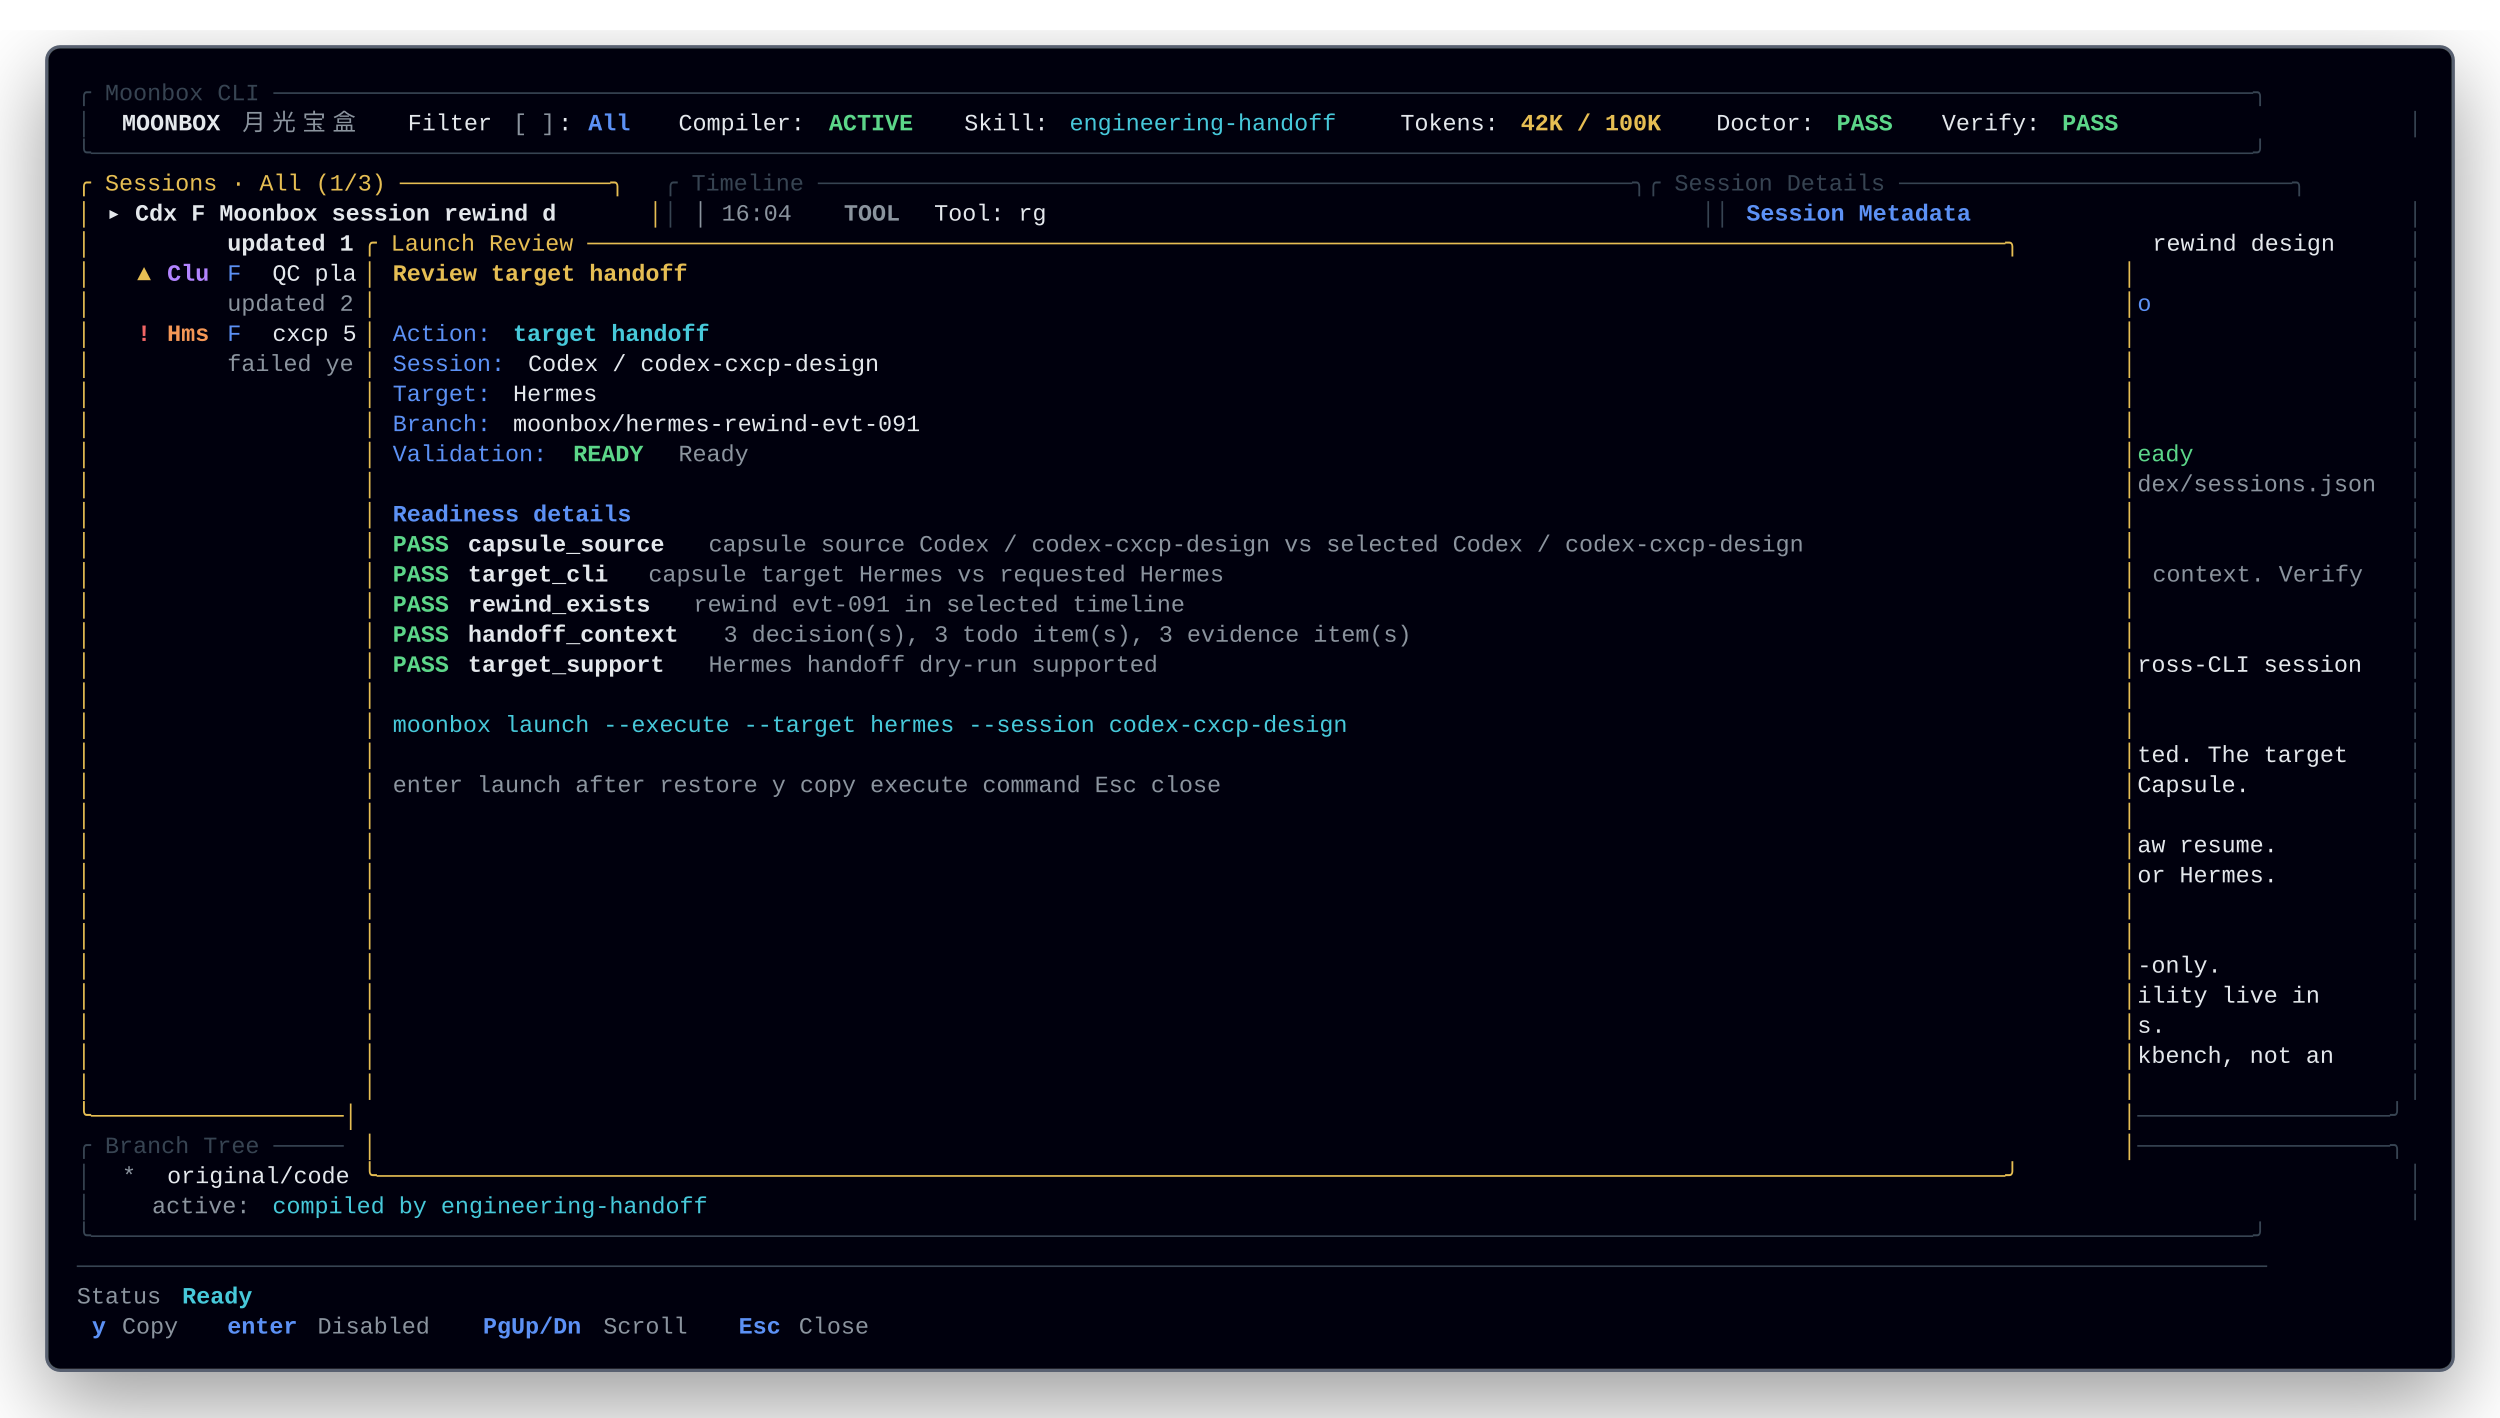
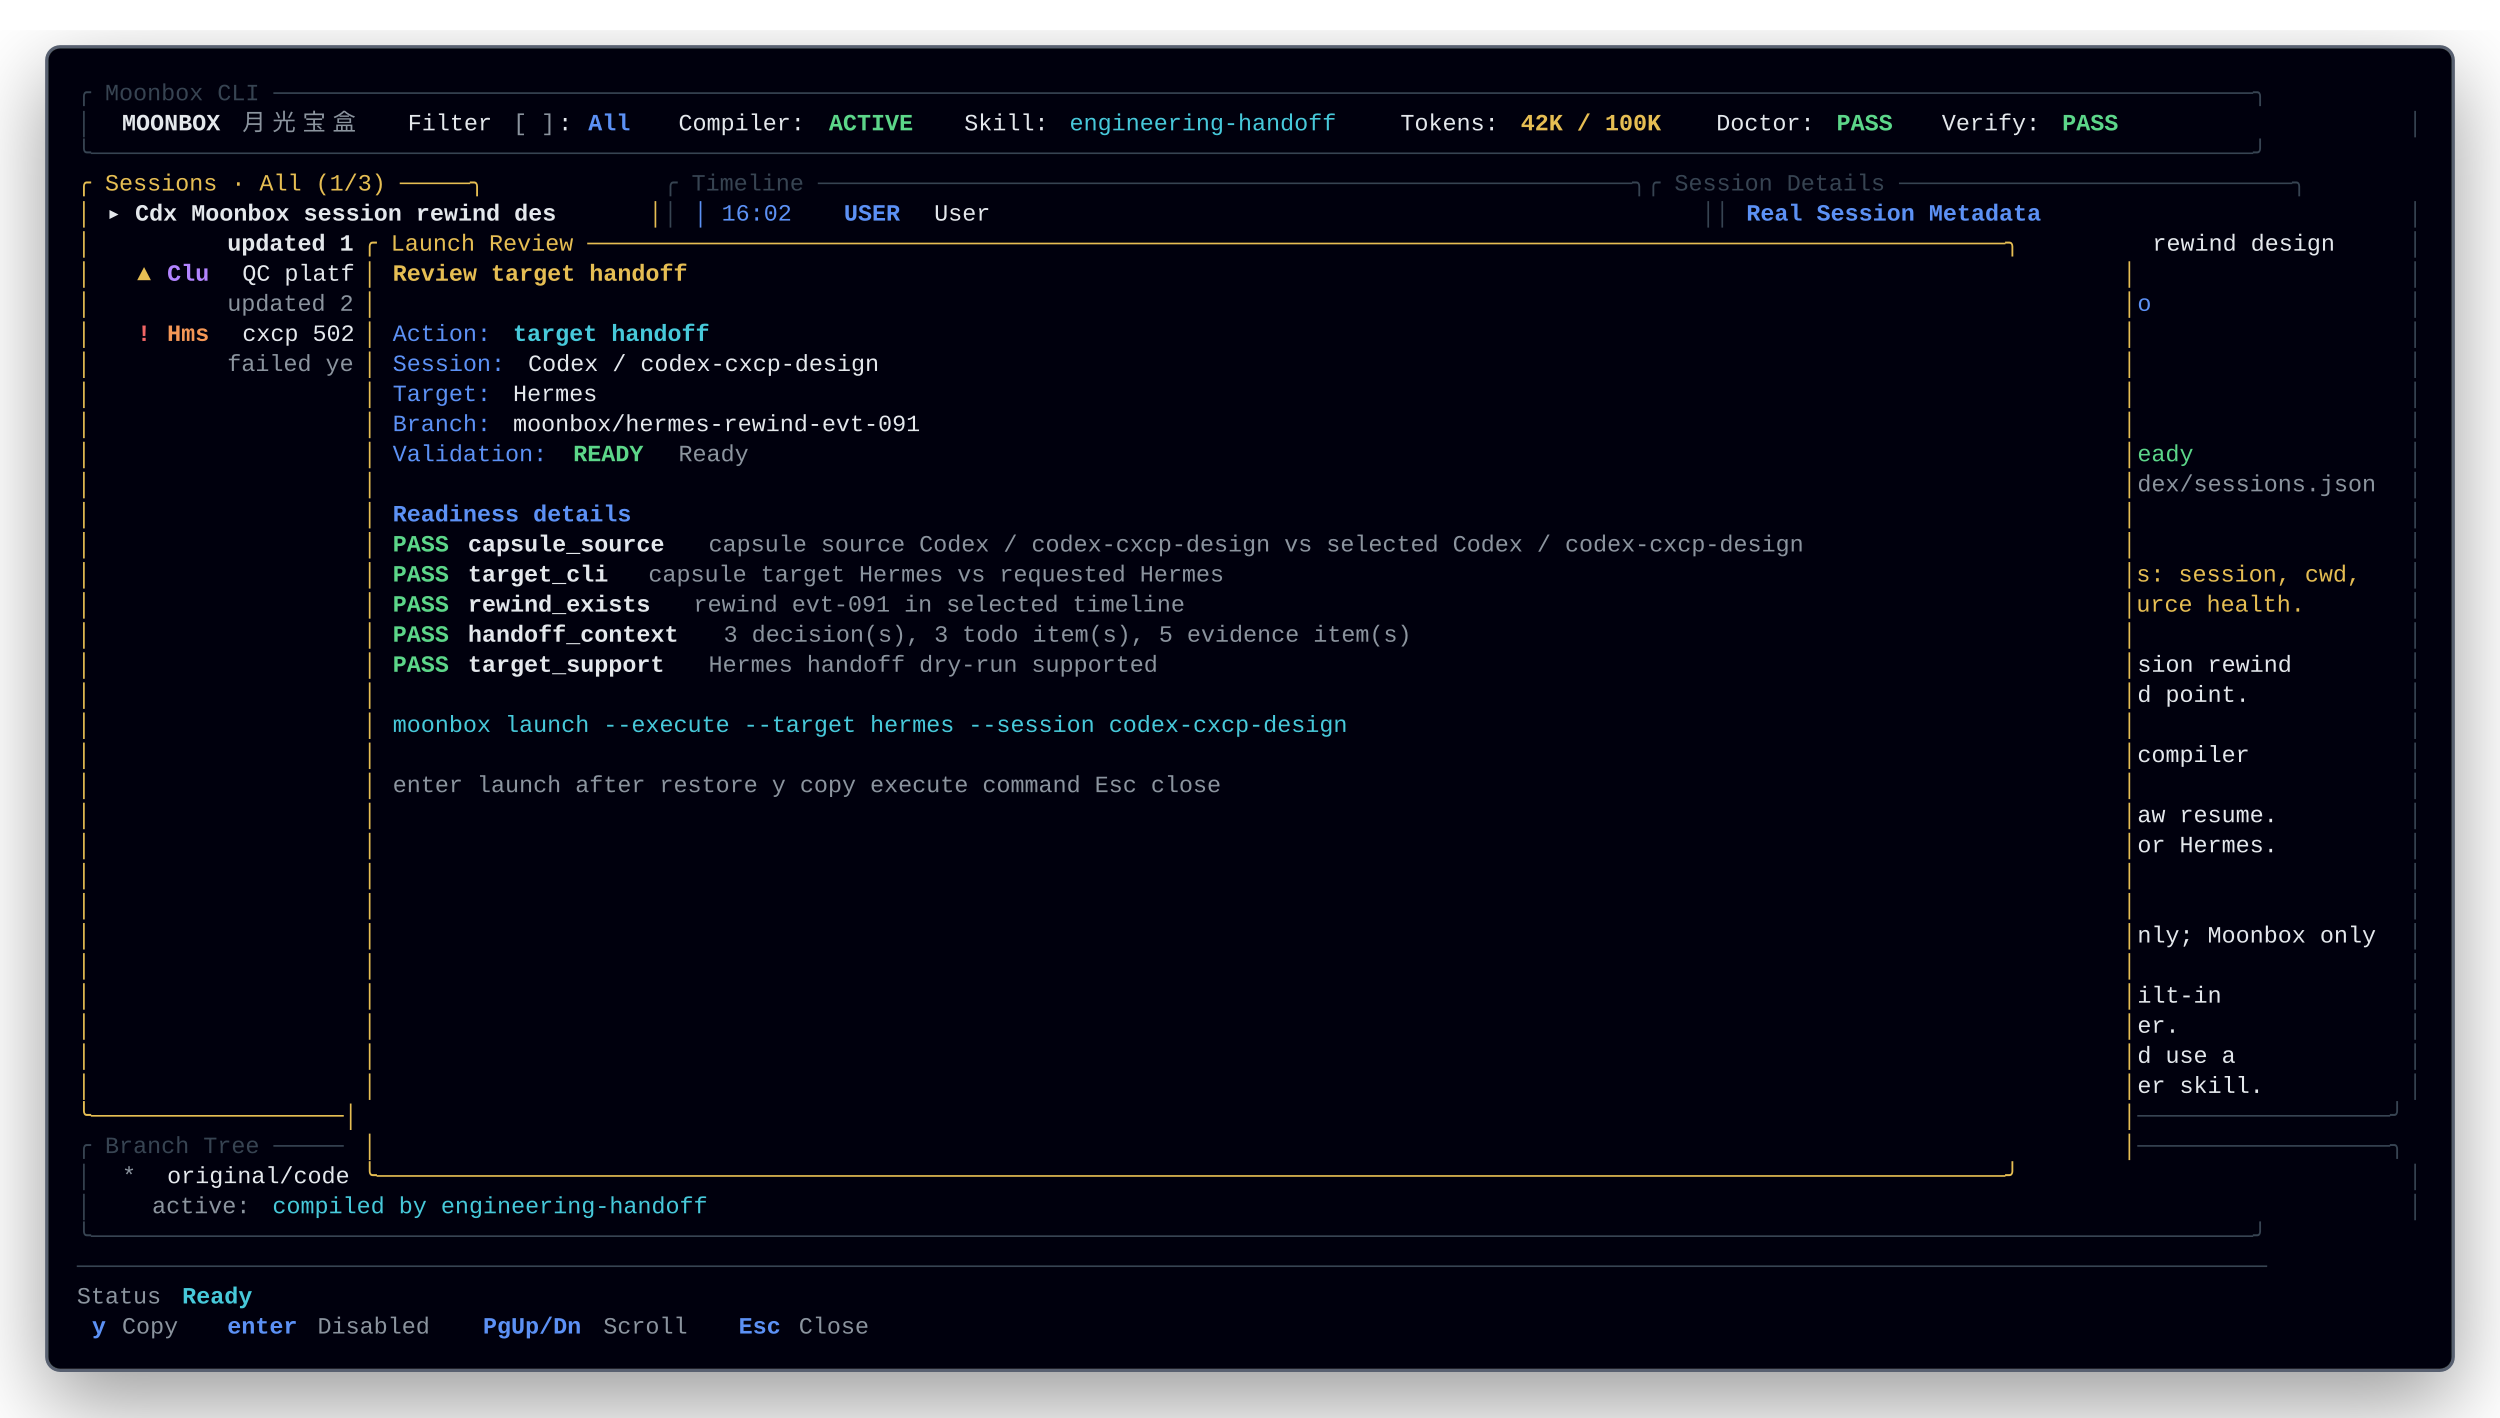
<svg xmlns="http://www.w3.org/2000/svg" width="1496" height="848" viewBox="0 0 1496 848" role="img" aria-labelledby="title desc">
  <defs>
    <filter id="shadow" x="-10%" y="-10%" width="120%" height="120%">
      <feDropShadow dx="0" dy="18" stdDeviation="26" flood-color="#000000" flood-opacity="0.40" />
    </filter>
    <style>
      .mono { font-family: ui-monospace, SFMono-Regular, Menlo, Monaco, Consolas, "Liberation Mono", monospace; white-space: pre; }
    </style>
  </defs>
  <rect x="28" y="28" width="1440" height="792" rx="8" fill="#050607" stroke="#58616f" stroke-width="2" filter="url(#shadow)" />
  <text x="46" y="60" class="mono" font-size="14" font-weight="500" fill="#374452">╭ Moonbox CLI ─────────────────────────────────────────────────────────────────────────────────────────────────────────────────────────────────────────────╮</text>
  <text x="46" y="78" class="mono" font-size="14" font-weight="500" fill="#374452">│</text>
  <text x="73" y="78" class="mono" font-size="14" font-weight="800" fill="#e4e8ec">MOONBOX</text>
  <text x="145" y="78" class="mono" font-size="14" font-weight="500" fill="#8b949e">月</text>
  <text x="163" y="78" class="mono" font-size="14" font-weight="500" fill="#8b949e">光</text>
  <text x="181" y="78" class="mono" font-size="14" font-weight="500" fill="#8b949e">宝</text>
  <text x="199" y="78" class="mono" font-size="14" font-weight="500" fill="#8b949e">盒</text>
  <text x="244" y="78" class="mono" font-size="14" font-weight="500" fill="#e4e8ec">Filter</text>
  <text x="307" y="78" class="mono" font-size="14" font-weight="500" fill="#8b949e">[ ]</text>
  <text x="334" y="78" class="mono" font-size="14" font-weight="500" fill="#e4e8ec">:</text>
  <text x="352" y="78" class="mono" font-size="14" font-weight="800" fill="#5c91f5">All</text>
  <text x="406" y="78" class="mono" font-size="14" font-weight="500" fill="#e4e8ec">Compiler:</text>
  <text x="496" y="78" class="mono" font-size="14" font-weight="800" fill="#5cd689">ACTIVE</text>
  <text x="577" y="78" class="mono" font-size="14" font-weight="500" fill="#e4e8ec">Skill:</text>
  <text x="640" y="78" class="mono" font-size="14" font-weight="500" fill="#47c9da">engineering-handoff</text>
  <text x="838" y="78" class="mono" font-size="14" font-weight="500" fill="#e4e8ec">Tokens:</text>
  <text x="910" y="78" class="mono" font-size="14" font-weight="800" fill="#e6be53">42K / 100K</text>
  <text x="1027" y="78" class="mono" font-size="14" font-weight="500" fill="#e4e8ec">Doctor:</text>
  <text x="1099" y="78" class="mono" font-size="14" font-weight="800" fill="#5cd689">PASS</text>
  <text x="1162" y="78" class="mono" font-size="14" font-weight="500" fill="#e4e8ec">Verify:</text>
  <text x="1234" y="78" class="mono" font-size="14" font-weight="800" fill="#5cd689">PASS</text>
  <text x="1441" y="78" class="mono" font-size="14" font-weight="500" fill="#374452">│</text>
  <text x="46" y="96" class="mono" font-size="14" font-weight="500" fill="#374452">╰──────────────────────────────────────────────────────────────────────────────────────────────────────────────────────────────────────────────────────────╯</text>
-   <text x="46" y="114" class="mono" font-size="14" font-weight="500" fill="#e6be53">╭ Sessions · All (1/3) ───────────────╮</text>
+   <text x="46" y="114" class="mono" font-size="14" font-weight="500" fill="#e6be53">╭ Sessions · All (1/3)           ─────╮</text>
  <text x="397" y="114" class="mono" font-size="14" font-weight="500" fill="#374452">╭ Timeline ──────────────────────────────────────────────────────────╮╭ Session Details ────────────────────────────╮</text>
  <text x="46" y="132" class="mono" font-size="14" font-weight="500" fill="#e6be53">│</text>
-   <text x="64" y="132" class="mono" font-size="14" font-weight="800" fill="#e4e8ec">▸   Cdx F  Moonbox session rewind d</text>
+   <text x="64" y="132" class="mono" font-size="14" font-weight="800" fill="#e4e8ec">▸   Cdx  Moonbox session rewind des</text>
  <text x="388" y="132" class="mono" font-size="14" font-weight="500" fill="#e6be53">│</text>
  <text x="397" y="132" class="mono" font-size="14" font-weight="500" fill="#374452">│</text>
-   <text x="415" y="132" class="mono" font-size="14" font-weight="500" fill="#8b949e">│  16:04</text>
-   <text x="505" y="132" class="mono" font-size="14" font-weight="800" fill="#8b949e">TOOL</text>
-   <text x="559" y="132" class="mono" font-size="14" font-weight="500" fill="#e4e8ec">Tool: rg</text>
+   <text x="415" y="132" class="mono" font-size="14" font-weight="500" fill="#5c91f5">│  16:02</text>
+   <text x="505" y="132" class="mono" font-size="14" font-weight="800" fill="#5c91f5">USER</text>
+   <text x="559" y="132" class="mono" font-size="14" font-weight="500" fill="#e4e8ec">User</text>
  <text x="1018" y="132" class="mono" font-size="14" font-weight="500" fill="#374452">││</text>
-   <text x="1045" y="132" class="mono" font-size="14" font-weight="800" fill="#5c91f5">Session Metadata</text>
+   <text x="1045" y="132" class="mono" font-size="14" font-weight="800" fill="#5c91f5">Real Session Metadata</text>
  <text x="1441" y="132" class="mono" font-size="14" font-weight="500" fill="#374452">│</text>
  <text x="46" y="150" class="mono" font-size="14" font-weight="500" fill="#e6be53">│</text>
  <text x="136" y="150" class="mono" font-size="14" font-weight="800" fill="#e4e8ec">updated 1</text>
  <text x="217" y="150" class="mono" font-size="14" font-weight="500" fill="#e6be53">╭ Launch Review ─────────────────────────────────────────────────────────────────────────────────────────────────────╮</text>
  <text x="1288" y="150" class="mono" font-size="14" font-weight="500" fill="#e4e8ec">rewind design</text>
  <text x="1441" y="150" class="mono" font-size="14" font-weight="500" fill="#374452">│</text>
  <text x="46" y="168" class="mono" font-size="14" font-weight="500" fill="#e6be53">│</text>
  <text x="82" y="168" class="mono" font-size="14" font-weight="500" fill="#e6be53">▲</text>
  <text x="100" y="168" class="mono" font-size="14" font-weight="800" fill="#b284ff">Clu</text>
-   <text x="136" y="168" class="mono" font-size="14" font-weight="500" fill="#5c91f5">F</text>
-   <text x="163" y="168" class="mono" font-size="14" font-weight="500" fill="#e4e8ec">QC pla</text>
+   <text x="145" y="168" class="mono" font-size="14" font-weight="500" fill="#e4e8ec">QC platf</text>
  <text x="217" y="168" class="mono" font-size="14" font-weight="500" fill="#e6be53">│</text>
  <text x="235" y="168" class="mono" font-size="14" font-weight="800" fill="#e6be53">Review target handoff</text>
  <text x="1270" y="168" class="mono" font-size="14" font-weight="500" fill="#e6be53">│</text>
  <text x="1441" y="168" class="mono" font-size="14" font-weight="500" fill="#374452">│</text>
  <text x="46" y="186" class="mono" font-size="14" font-weight="500" fill="#e6be53">│</text>
  <text x="136" y="186" class="mono" font-size="14" font-weight="500" fill="#8b949e">updated 2</text>
  <text x="217" y="186" class="mono" font-size="14" font-weight="500" fill="#e6be53">│</text>
  <text x="1270" y="186" class="mono" font-size="14" font-weight="500" fill="#e6be53">│</text>
  <text x="1279" y="186" class="mono" font-size="14" font-weight="500" fill="#5c91f5">o</text>
  <text x="1441" y="186" class="mono" font-size="14" font-weight="500" fill="#374452">│</text>
  <text x="46" y="204" class="mono" font-size="14" font-weight="500" fill="#e6be53">│</text>
  <text x="82" y="204" class="mono" font-size="14" font-weight="800" fill="#f16565">!</text>
  <text x="100" y="204" class="mono" font-size="14" font-weight="800" fill="#f59756">Hms</text>
-   <text x="136" y="204" class="mono" font-size="14" font-weight="500" fill="#5c91f5">F</text>
-   <text x="163" y="204" class="mono" font-size="14" font-weight="500" fill="#e4e8ec">cxcp 5</text>
+   <text x="145" y="204" class="mono" font-size="14" font-weight="500" fill="#e4e8ec">cxcp 502</text>
  <text x="217" y="204" class="mono" font-size="14" font-weight="500" fill="#e6be53">│</text>
  <text x="235" y="204" class="mono" font-size="14" font-weight="500" fill="#5c91f5">Action:</text>
  <text x="307" y="204" class="mono" font-size="14" font-weight="800" fill="#47c9da">target handoff</text>
  <text x="1270" y="204" class="mono" font-size="14" font-weight="500" fill="#e6be53">│</text>
  <text x="1441" y="204" class="mono" font-size="14" font-weight="500" fill="#374452">│</text>
  <text x="46" y="222" class="mono" font-size="14" font-weight="500" fill="#e6be53">│</text>
  <text x="136" y="222" class="mono" font-size="14" font-weight="500" fill="#8b949e">failed ye</text>
  <text x="217" y="222" class="mono" font-size="14" font-weight="500" fill="#e6be53">│</text>
  <text x="235" y="222" class="mono" font-size="14" font-weight="500" fill="#5c91f5">Session:</text>
  <text x="316" y="222" class="mono" font-size="14" font-weight="500" fill="#e4e8ec">Codex / codex-cxcp-design</text>
  <text x="1270" y="222" class="mono" font-size="14" font-weight="500" fill="#e6be53">│</text>
  <text x="1441" y="222" class="mono" font-size="14" font-weight="500" fill="#374452">│</text>
  <text x="46" y="240" class="mono" font-size="14" font-weight="500" fill="#e6be53">│</text>
  <text x="217" y="240" class="mono" font-size="14" font-weight="500" fill="#e6be53">│</text>
  <text x="235" y="240" class="mono" font-size="14" font-weight="500" fill="#5c91f5">Target:</text>
  <text x="307" y="240" class="mono" font-size="14" font-weight="500" fill="#e4e8ec">Hermes</text>
  <text x="1270" y="240" class="mono" font-size="14" font-weight="500" fill="#e6be53">│</text>
  <text x="1441" y="240" class="mono" font-size="14" font-weight="500" fill="#374452">│</text>
  <text x="46" y="258" class="mono" font-size="14" font-weight="500" fill="#e6be53">│</text>
  <text x="217" y="258" class="mono" font-size="14" font-weight="500" fill="#e6be53">│</text>
  <text x="235" y="258" class="mono" font-size="14" font-weight="500" fill="#5c91f5">Branch:</text>
  <text x="307" y="258" class="mono" font-size="14" font-weight="500" fill="#e4e8ec">moonbox/hermes-rewind-evt-091</text>
  <text x="1270" y="258" class="mono" font-size="14" font-weight="500" fill="#e6be53">│</text>
  <text x="1441" y="258" class="mono" font-size="14" font-weight="500" fill="#374452">│</text>
  <text x="46" y="276" class="mono" font-size="14" font-weight="500" fill="#e6be53">│</text>
  <text x="217" y="276" class="mono" font-size="14" font-weight="500" fill="#e6be53">│</text>
  <text x="235" y="276" class="mono" font-size="14" font-weight="500" fill="#5c91f5">Validation:</text>
  <text x="343" y="276" class="mono" font-size="14" font-weight="800" fill="#5cd689">READY</text>
  <text x="406" y="276" class="mono" font-size="14" font-weight="500" fill="#8b949e">Ready</text>
  <text x="1270" y="276" class="mono" font-size="14" font-weight="500" fill="#e6be53">│</text>
  <text x="1279" y="276" class="mono" font-size="14" font-weight="500" fill="#5cd689">eady</text>
  <text x="1441" y="276" class="mono" font-size="14" font-weight="500" fill="#374452">│</text>
  <text x="46" y="294" class="mono" font-size="14" font-weight="500" fill="#e6be53">│</text>
  <text x="217" y="294" class="mono" font-size="14" font-weight="500" fill="#e6be53">│</text>
  <text x="1270" y="294" class="mono" font-size="14" font-weight="500" fill="#e6be53">│</text>
  <text x="1279" y="294" class="mono" font-size="14" font-weight="500" fill="#8b949e">dex/sessions.json</text>
  <text x="1441" y="294" class="mono" font-size="14" font-weight="500" fill="#374452">│</text>
  <text x="46" y="312" class="mono" font-size="14" font-weight="500" fill="#e6be53">│</text>
  <text x="217" y="312" class="mono" font-size="14" font-weight="500" fill="#e6be53">│</text>
  <text x="235" y="312" class="mono" font-size="14" font-weight="800" fill="#5c91f5">Readiness details</text>
  <text x="1270" y="312" class="mono" font-size="14" font-weight="500" fill="#e6be53">│</text>
  <text x="1441" y="312" class="mono" font-size="14" font-weight="500" fill="#374452">│</text>
  <text x="46" y="330" class="mono" font-size="14" font-weight="500" fill="#e6be53">│</text>
  <text x="217" y="330" class="mono" font-size="14" font-weight="500" fill="#e6be53">│</text>
  <text x="235" y="330" class="mono" font-size="14" font-weight="800" fill="#5cd689">PASS</text>
  <text x="280" y="330" class="mono" font-size="14" font-weight="800" fill="#e4e8ec">capsule_source</text>
  <text x="424" y="330" class="mono" font-size="14" font-weight="500" fill="#8b949e">capsule source Codex / codex-cxcp-design vs selected Codex / codex-cxcp-design</text>
  <text x="1270" y="330" class="mono" font-size="14" font-weight="500" fill="#e6be53">│</text>
  <text x="1441" y="330" class="mono" font-size="14" font-weight="500" fill="#374452">│</text>
  <text x="46" y="348" class="mono" font-size="14" font-weight="500" fill="#e6be53">│</text>
  <text x="217" y="348" class="mono" font-size="14" font-weight="500" fill="#e6be53">│</text>
  <text x="235" y="348" class="mono" font-size="14" font-weight="800" fill="#5cd689">PASS</text>
  <text x="280" y="348" class="mono" font-size="14" font-weight="800" fill="#e4e8ec">target_cli</text>
  <text x="388" y="348" class="mono" font-size="14" font-weight="500" fill="#8b949e">capsule target Hermes vs requested Hermes</text>
-   <text x="1270" y="348" class="mono" font-size="14" font-weight="500" fill="#e6be53">│</text>
-   <text x="1288" y="348" class="mono" font-size="14" font-weight="500" fill="#8b949e">context. Verify</text>
+   <text x="1270" y="348" class="mono" font-size="14" font-weight="500" fill="#e6be53">│s: session, cwd,</text>
  <text x="1441" y="348" class="mono" font-size="14" font-weight="500" fill="#374452">│</text>
  <text x="46" y="366" class="mono" font-size="14" font-weight="500" fill="#e6be53">│</text>
  <text x="217" y="366" class="mono" font-size="14" font-weight="500" fill="#e6be53">│</text>
  <text x="235" y="366" class="mono" font-size="14" font-weight="800" fill="#5cd689">PASS</text>
  <text x="280" y="366" class="mono" font-size="14" font-weight="800" fill="#e4e8ec">rewind_exists</text>
  <text x="415" y="366" class="mono" font-size="14" font-weight="500" fill="#8b949e">rewind evt-091 in selected timeline</text>
-   <text x="1270" y="366" class="mono" font-size="14" font-weight="500" fill="#e6be53">│</text>
+   <text x="1270" y="366" class="mono" font-size="14" font-weight="500" fill="#e6be53">│urce health.</text>
  <text x="1441" y="366" class="mono" font-size="14" font-weight="500" fill="#374452">│</text>
  <text x="46" y="384" class="mono" font-size="14" font-weight="500" fill="#e6be53">│</text>
  <text x="217" y="384" class="mono" font-size="14" font-weight="500" fill="#e6be53">│</text>
  <text x="235" y="384" class="mono" font-size="14" font-weight="800" fill="#5cd689">PASS</text>
  <text x="280" y="384" class="mono" font-size="14" font-weight="800" fill="#e4e8ec">handoff_context</text>
-   <text x="433" y="384" class="mono" font-size="14" font-weight="500" fill="#8b949e">3 decision(s), 3 todo item(s), 3 evidence item(s)</text>
+   <text x="433" y="384" class="mono" font-size="14" font-weight="500" fill="#8b949e">3 decision(s), 3 todo item(s), 5 evidence item(s)</text>
  <text x="1270" y="384" class="mono" font-size="14" font-weight="500" fill="#e6be53">│</text>
  <text x="1441" y="384" class="mono" font-size="14" font-weight="500" fill="#374452">│</text>
  <text x="46" y="402" class="mono" font-size="14" font-weight="500" fill="#e6be53">│</text>
  <text x="217" y="402" class="mono" font-size="14" font-weight="500" fill="#e6be53">│</text>
  <text x="235" y="402" class="mono" font-size="14" font-weight="800" fill="#5cd689">PASS</text>
  <text x="280" y="402" class="mono" font-size="14" font-weight="800" fill="#e4e8ec">target_support</text>
  <text x="424" y="402" class="mono" font-size="14" font-weight="500" fill="#8b949e">Hermes handoff dry-run supported</text>
  <text x="1270" y="402" class="mono" font-size="14" font-weight="500" fill="#e6be53">│</text>
-   <text x="1279" y="402" class="mono" font-size="14" font-weight="500" fill="#e4e8ec">ross-CLI session</text>
+   <text x="1279" y="402" class="mono" font-size="14" font-weight="500" fill="#e4e8ec">sion rewind</text>
  <text x="1441" y="402" class="mono" font-size="14" font-weight="500" fill="#374452">│</text>
  <text x="46" y="420" class="mono" font-size="14" font-weight="500" fill="#e6be53">│</text>
  <text x="217" y="420" class="mono" font-size="14" font-weight="500" fill="#e6be53">│</text>
  <text x="1270" y="420" class="mono" font-size="14" font-weight="500" fill="#e6be53">│</text>
+   <text x="1279" y="420" class="mono" font-size="14" font-weight="500" fill="#e4e8ec">d point.</text>
  <text x="1441" y="420" class="mono" font-size="14" font-weight="500" fill="#374452">│</text>
  <text x="46" y="438" class="mono" font-size="14" font-weight="500" fill="#e6be53">│</text>
  <text x="217" y="438" class="mono" font-size="14" font-weight="500" fill="#e6be53">│</text>
  <text x="235" y="438" class="mono" font-size="14" font-weight="500" fill="#47c9da">moonbox launch --execute --target hermes --session codex-cxcp-design</text>
  <text x="1270" y="438" class="mono" font-size="14" font-weight="500" fill="#e6be53">│</text>
  <text x="1441" y="438" class="mono" font-size="14" font-weight="500" fill="#374452">│</text>
  <text x="46" y="456" class="mono" font-size="14" font-weight="500" fill="#e6be53">│</text>
  <text x="217" y="456" class="mono" font-size="14" font-weight="500" fill="#e6be53">│</text>
  <text x="1270" y="456" class="mono" font-size="14" font-weight="500" fill="#e6be53">│</text>
-   <text x="1279" y="456" class="mono" font-size="14" font-weight="500" fill="#e4e8ec">ted. The target</text>
+   <text x="1279" y="456" class="mono" font-size="14" font-weight="500" fill="#e4e8ec">compiler</text>
  <text x="1441" y="456" class="mono" font-size="14" font-weight="500" fill="#374452">│</text>
  <text x="46" y="474" class="mono" font-size="14" font-weight="500" fill="#e6be53">│</text>
  <text x="217" y="474" class="mono" font-size="14" font-weight="500" fill="#e6be53">│</text>
  <text x="235" y="474" class="mono" font-size="14" font-weight="500" fill="#8b949e">enter launch after restore   y copy execute command   Esc close</text>
  <text x="1270" y="474" class="mono" font-size="14" font-weight="500" fill="#e6be53">│</text>
-   <text x="1279" y="474" class="mono" font-size="14" font-weight="500" fill="#e4e8ec">Capsule.</text>
  <text x="1441" y="474" class="mono" font-size="14" font-weight="500" fill="#374452">│</text>
  <text x="46" y="492" class="mono" font-size="14" font-weight="500" fill="#e6be53">│</text>
  <text x="217" y="492" class="mono" font-size="14" font-weight="500" fill="#e6be53">│</text>
  <text x="1270" y="492" class="mono" font-size="14" font-weight="500" fill="#e6be53">│</text>
+   <text x="1279" y="492" class="mono" font-size="14" font-weight="500" fill="#e4e8ec">aw resume.</text>
  <text x="1441" y="492" class="mono" font-size="14" font-weight="500" fill="#374452">│</text>
  <text x="46" y="510" class="mono" font-size="14" font-weight="500" fill="#e6be53">│</text>
  <text x="217" y="510" class="mono" font-size="14" font-weight="500" fill="#e6be53">│</text>
  <text x="1270" y="510" class="mono" font-size="14" font-weight="500" fill="#e6be53">│</text>
-   <text x="1279" y="510" class="mono" font-size="14" font-weight="500" fill="#e4e8ec">aw resume.</text>
+   <text x="1279" y="510" class="mono" font-size="14" font-weight="500" fill="#e4e8ec">or Hermes.</text>
  <text x="1441" y="510" class="mono" font-size="14" font-weight="500" fill="#374452">│</text>
  <text x="46" y="528" class="mono" font-size="14" font-weight="500" fill="#e6be53">│</text>
  <text x="217" y="528" class="mono" font-size="14" font-weight="500" fill="#e6be53">│</text>
  <text x="1270" y="528" class="mono" font-size="14" font-weight="500" fill="#e6be53">│</text>
-   <text x="1279" y="528" class="mono" font-size="14" font-weight="500" fill="#e4e8ec">or Hermes.</text>
  <text x="1441" y="528" class="mono" font-size="14" font-weight="500" fill="#374452">│</text>
  <text x="46" y="546" class="mono" font-size="14" font-weight="500" fill="#e6be53">│</text>
  <text x="217" y="546" class="mono" font-size="14" font-weight="500" fill="#e6be53">│</text>
  <text x="1270" y="546" class="mono" font-size="14" font-weight="500" fill="#e6be53">│</text>
  <text x="1441" y="546" class="mono" font-size="14" font-weight="500" fill="#374452">│</text>
  <text x="46" y="564" class="mono" font-size="14" font-weight="500" fill="#e6be53">│</text>
  <text x="217" y="564" class="mono" font-size="14" font-weight="500" fill="#e6be53">│</text>
  <text x="1270" y="564" class="mono" font-size="14" font-weight="500" fill="#e6be53">│</text>
+   <text x="1279" y="564" class="mono" font-size="14" font-weight="500" fill="#e4e8ec">nly; Moonbox only</text>
  <text x="1441" y="564" class="mono" font-size="14" font-weight="500" fill="#374452">│</text>
  <text x="46" y="582" class="mono" font-size="14" font-weight="500" fill="#e6be53">│</text>
  <text x="217" y="582" class="mono" font-size="14" font-weight="500" fill="#e6be53">│</text>
  <text x="1270" y="582" class="mono" font-size="14" font-weight="500" fill="#e6be53">│</text>
-   <text x="1279" y="582" class="mono" font-size="14" font-weight="500" fill="#e4e8ec">-only.</text>
  <text x="1441" y="582" class="mono" font-size="14" font-weight="500" fill="#374452">│</text>
  <text x="46" y="600" class="mono" font-size="14" font-weight="500" fill="#e6be53">│</text>
  <text x="217" y="600" class="mono" font-size="14" font-weight="500" fill="#e6be53">│</text>
  <text x="1270" y="600" class="mono" font-size="14" font-weight="500" fill="#e6be53">│</text>
-   <text x="1279" y="600" class="mono" font-size="14" font-weight="500" fill="#e4e8ec">ility live in</text>
+   <text x="1279" y="600" class="mono" font-size="14" font-weight="500" fill="#e4e8ec">ilt-in</text>
  <text x="1441" y="600" class="mono" font-size="14" font-weight="500" fill="#374452">│</text>
  <text x="46" y="618" class="mono" font-size="14" font-weight="500" fill="#e6be53">│</text>
  <text x="217" y="618" class="mono" font-size="14" font-weight="500" fill="#e6be53">│</text>
  <text x="1270" y="618" class="mono" font-size="14" font-weight="500" fill="#e6be53">│</text>
-   <text x="1279" y="618" class="mono" font-size="14" font-weight="500" fill="#e4e8ec">s.</text>
+   <text x="1279" y="618" class="mono" font-size="14" font-weight="500" fill="#e4e8ec">er.</text>
  <text x="1441" y="618" class="mono" font-size="14" font-weight="500" fill="#374452">│</text>
  <text x="46" y="636" class="mono" font-size="14" font-weight="500" fill="#e6be53">│</text>
  <text x="217" y="636" class="mono" font-size="14" font-weight="500" fill="#e6be53">│</text>
  <text x="1270" y="636" class="mono" font-size="14" font-weight="500" fill="#e6be53">│</text>
-   <text x="1279" y="636" class="mono" font-size="14" font-weight="500" fill="#e4e8ec">kbench, not an</text>
+   <text x="1279" y="636" class="mono" font-size="14" font-weight="500" fill="#e4e8ec">d use a</text>
  <text x="1441" y="636" class="mono" font-size="14" font-weight="500" fill="#374452">│</text>
  <text x="46" y="654" class="mono" font-size="14" font-weight="500" fill="#e6be53">│</text>
  <text x="217" y="654" class="mono" font-size="14" font-weight="500" fill="#e6be53">│</text>
  <text x="1270" y="654" class="mono" font-size="14" font-weight="500" fill="#e6be53">│</text>
+   <text x="1279" y="654" class="mono" font-size="14" font-weight="500" fill="#e4e8ec">er skill.</text>
  <text x="1441" y="654" class="mono" font-size="14" font-weight="500" fill="#374452">│</text>
  <text x="46" y="672" class="mono" font-size="14" font-weight="500" fill="#e6be53">╰──────────────────│</text>
  <text x="1270" y="672" class="mono" font-size="14" font-weight="500" fill="#e6be53">│</text>
  <text x="1279" y="672" class="mono" font-size="14" font-weight="500" fill="#374452">──────────────────╯</text>
  <text x="46" y="690" class="mono" font-size="14" font-weight="500" fill="#374452">╭ Branch Tree ─────</text>
  <text x="217" y="690" class="mono" font-size="14" font-weight="500" fill="#e6be53">│</text>
  <text x="1270" y="690" class="mono" font-size="14" font-weight="500" fill="#e6be53">│</text>
  <text x="1279" y="690" class="mono" font-size="14" font-weight="500" fill="#374452">──────────────────╮</text>
  <text x="46" y="708" class="mono" font-size="14" font-weight="500" fill="#374452">│</text>
  <text x="73" y="708" class="mono" font-size="14" font-weight="500" fill="#8b949e">*</text>
  <text x="100" y="708" class="mono" font-size="14" font-weight="500" fill="#e4e8ec">original/code</text>
  <text x="217" y="708" class="mono" font-size="14" font-weight="500" fill="#e6be53">╰────────────────────────────────────────────────────────────────────────────────────────────────────────────────────╯</text>
  <text x="1441" y="708" class="mono" font-size="14" font-weight="500" fill="#374452">│</text>
  <text x="46" y="726" class="mono" font-size="14" font-weight="500" fill="#374452">│</text>
  <text x="91" y="726" class="mono" font-size="14" font-weight="500" fill="#8b949e">active:</text>
  <text x="163" y="726" class="mono" font-size="14" font-weight="500" fill="#47c9da">compiled by engineering-handoff</text>
  <text x="1441" y="726" class="mono" font-size="14" font-weight="500" fill="#374452">│</text>
  <text x="46" y="744" class="mono" font-size="14" font-weight="500" fill="#374452">╰──────────────────────────────────────────────────────────────────────────────────────────────────────────────────────────────────────────────────────────╯</text>
  <text x="46" y="762" class="mono" font-size="14" font-weight="500" fill="#374452">────────────────────────────────────────────────────────────────────────────────────────────────────────────────────────────────────────────────────────────</text>
  <text x="46" y="780" class="mono" font-size="14" font-weight="500" fill="#8b949e">Status</text>
  <text x="109" y="780" class="mono" font-size="14" font-weight="800" fill="#47c9da">Ready</text>
  <text x="55" y="798" class="mono" font-size="14" font-weight="800" fill="#5c91f5">y</text>
  <text x="73" y="798" class="mono" font-size="14" font-weight="500" fill="#8b949e">Copy</text>
  <text x="136" y="798" class="mono" font-size="14" font-weight="800" fill="#5c91f5">enter</text>
  <text x="190" y="798" class="mono" font-size="14" font-weight="500" fill="#8b949e">Disabled</text>
  <text x="289" y="798" class="mono" font-size="14" font-weight="800" fill="#5c91f5">PgUp/Dn</text>
  <text x="361" y="798" class="mono" font-size="14" font-weight="500" fill="#8b949e">Scroll</text>
  <text x="442" y="798" class="mono" font-size="14" font-weight="800" fill="#5c91f5">Esc</text>
  <text x="478" y="798" class="mono" font-size="14" font-weight="500" fill="#8b949e">Close</text>
</svg>
